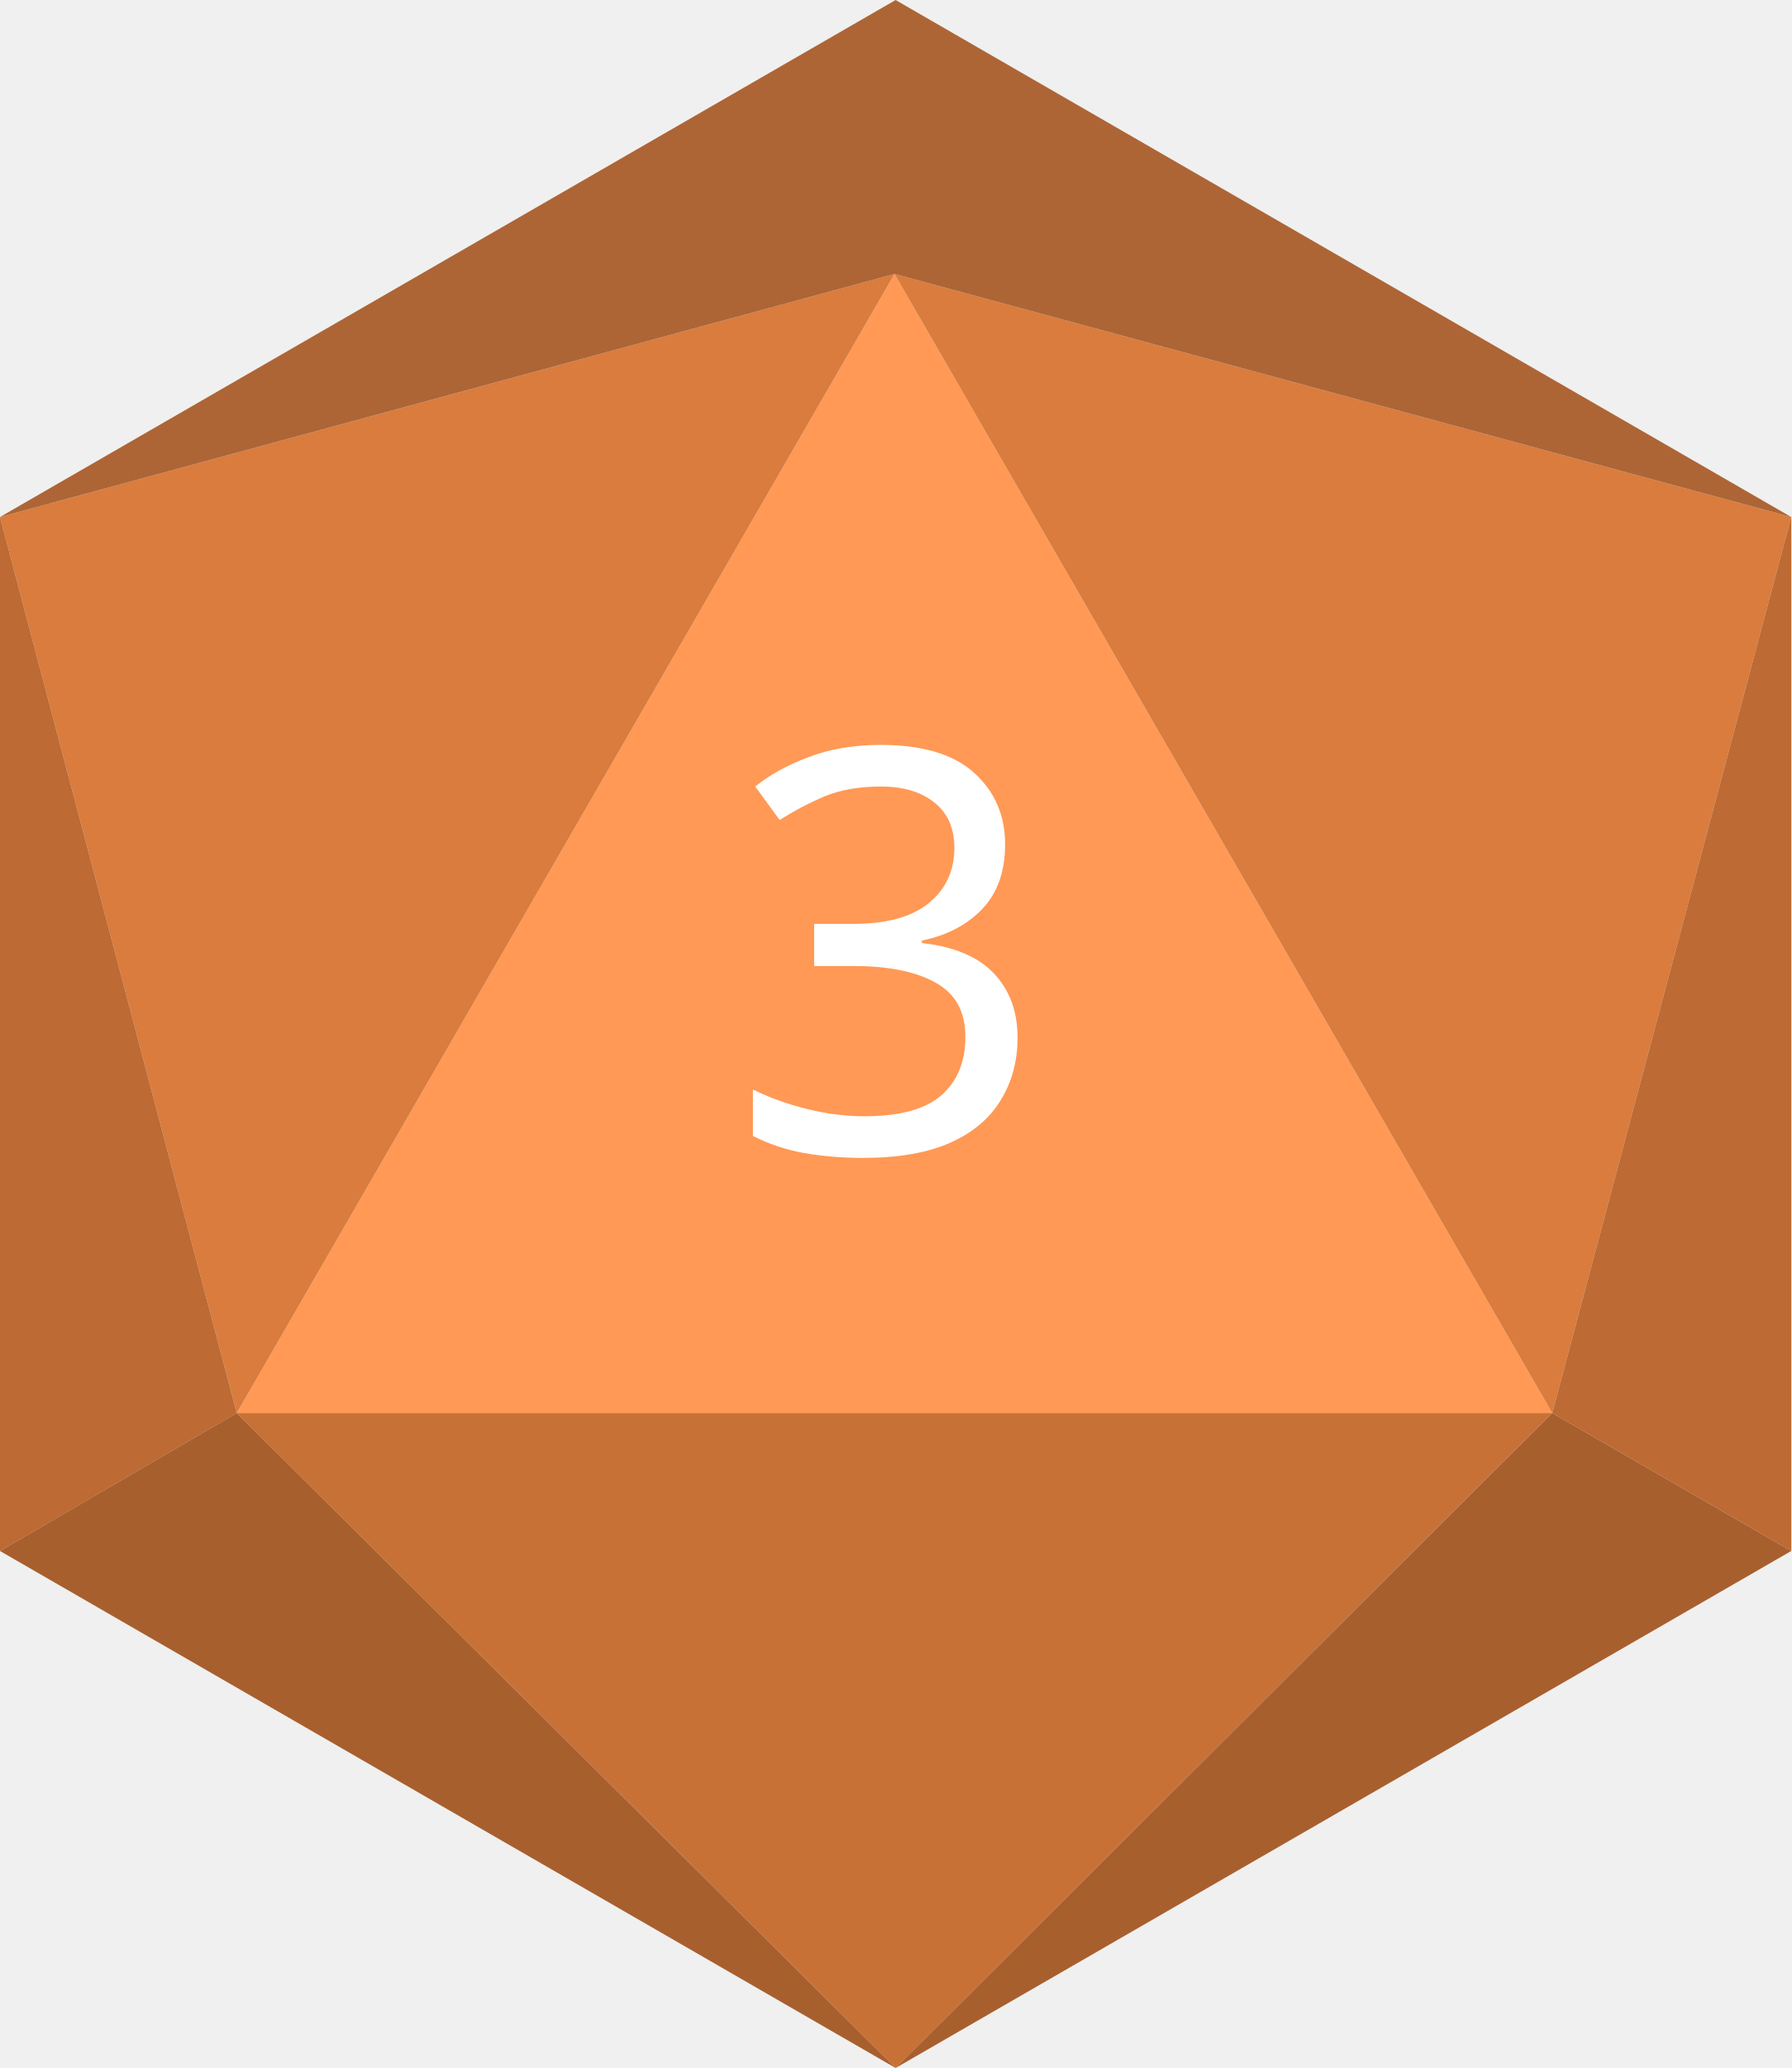
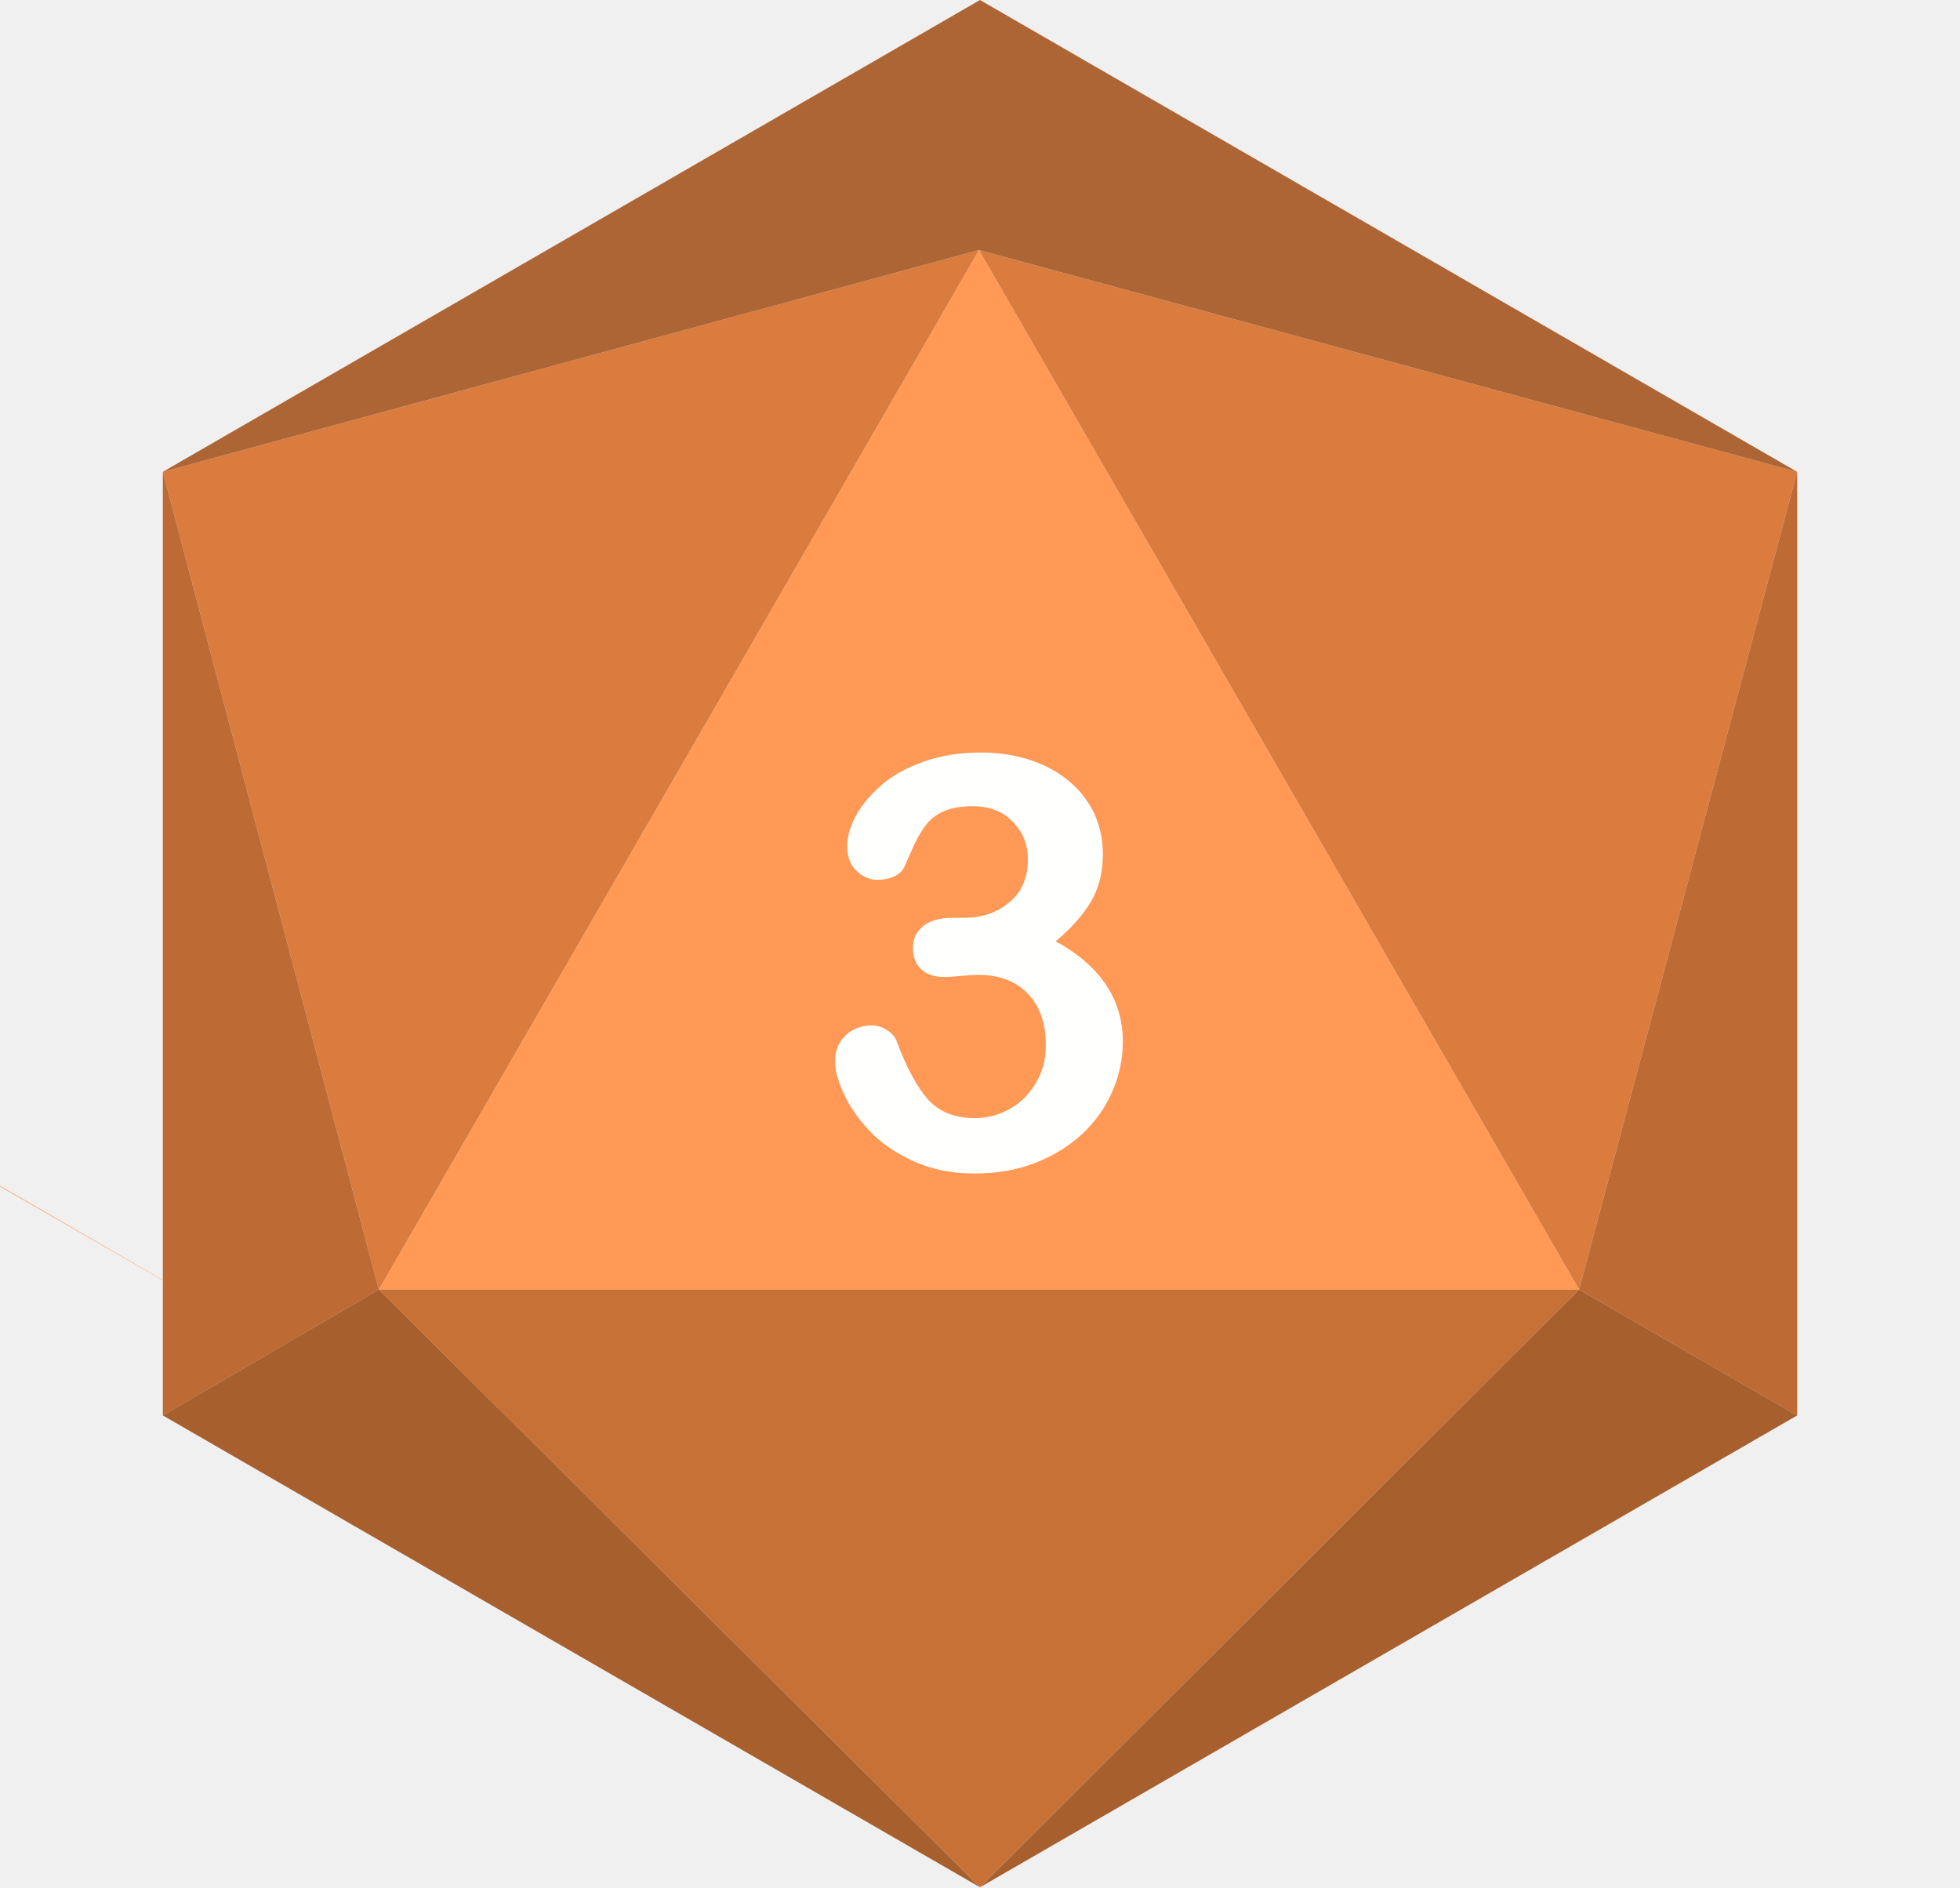
- <svg xmlns="http://www.w3.org/2000/svg" width="58.474mm" height="67.52mm" viewBox="0 0 58.474 67.52" version="1.1" id="svg8">
+ <svg xmlns="http://www.w3.org/2000/svg" width="36.351mm" height="35mm" viewBox="0 0 36.351 35" version="1.1" id="svg8">
  <defs id="defs2">
    <rect x="66.193" y="128.984" width="12.331" height="15.403" id="rect22" />
    <rect x="66.193" y="128.984" width="12.331" height="15.403" id="rect22-3" />
    <rect x="66.193" y="128.984" width="12.331" height="15.403" id="rect35" />
+     <filter style="color-interpolation-filters:sRGB" id="filter1586-6" x="-0" width="1" y="-7.1960421e-05" height="1">
+       <feGaussianBlur stdDeviation="0" id="feGaussianBlur1588-2" />
+     </filter>
+     <filter style="color-interpolation-filters:sRGB" id="filter1586-8" x="-0" width="1" y="-7.1960421e-05" height="1">
+       <feGaussianBlur stdDeviation="0" id="feGaussianBlur1588-28" />
+     </filter>
+     <filter style="color-interpolation-filters:sRGB" id="filter1586-7" x="-0" width="1" y="-7.1960421e-05" height="1">
+       <feGaussianBlur stdDeviation="0" id="feGaussianBlur1588-24" />
+     </filter>
+     <filter style="color-interpolation-filters:sRGB" id="filter1586-2" x="-0" width="1" y="-7.1960421e-05" height="1">
+       <feGaussianBlur stdDeviation="0" id="feGaussianBlur1588-1" />
+     </filter>
+     <filter style="color-interpolation-filters:sRGB" id="filter1586-2-8" x="-0" width="1" y="-7.1960421e-05" height="1">
+       <feGaussianBlur stdDeviation="0" id="feGaussianBlur1588-1-3" />
+     </filter>
+     <filter style="color-interpolation-filters:sRGB" id="filter1586-2-8-7" x="-0" width="1" y="-7.1960421e-05" height="1">
+       <feGaussianBlur stdDeviation="0" id="feGaussianBlur1588-1-3-0" />
+     </filter>
+     <filter style="color-interpolation-filters:sRGB" id="filter1586-2-8-7-3" x="-0" width="1" y="-7.1960421e-05" height="1">
+       <feGaussianBlur stdDeviation="0" id="feGaussianBlur1588-1-3-0-3" />
+     </filter>
+     <filter style="color-interpolation-filters:sRGB" id="filter1586-2-8-7-37" x="-0" width="1" y="-7.1960421e-05" height="1">
+       <feGaussianBlur stdDeviation="0" id="feGaussianBlur1588-1-3-0-9" />
+     </filter>
+     <filter style="color-interpolation-filters:sRGB" id="filter1586-2-8-7-0" x="-0" width="1" y="-7.1960421e-05" height="1">
+       <feGaussianBlur stdDeviation="0" id="feGaussianBlur1588-1-3-0-4" />
+     </filter>
+     <filter style="color-interpolation-filters:sRGB" id="filter1586-2-8-7-05" x="-0" width="1" y="-7.1960421e-05" height="1">
+       <feGaussianBlur stdDeviation="0" id="feGaussianBlur1588-1-3-0-2" />
+     </filter>
+     <filter style="color-interpolation-filters:sRGB" id="filter1586-2-8-7-5" x="-0" width="1" y="-7.1960421e-05" height="1">
+       <feGaussianBlur stdDeviation="0" id="feGaussianBlur1588-1-3-0-7" />
+     </filter>
+     <filter style="color-interpolation-filters:sRGB" id="filter1586-8-1" x="-0" width="1" y="-7.1960421e-05" height="1">
+       <feGaussianBlur stdDeviation="0" id="feGaussianBlur1588-28-9" />
+     </filter>
+     <filter style="color-interpolation-filters:sRGB" id="filter1586-2-8-7-5-7" x="-0" width="1" y="-7.1960421e-05" height="1">
+       <feGaussianBlur stdDeviation="0" id="feGaussianBlur1588-1-3-0-7-2" />
+     </filter>
+     <filter style="color-interpolation-filters:sRGB" id="filter1586-7-3" x="-0" width="1" y="-7.1960421e-05" height="1">
+       <feGaussianBlur stdDeviation="0" id="feGaussianBlur1588-24-1" />
+     </filter>
+     <filter style="color-interpolation-filters:sRGB" id="filter1586-8-3" x="-0" width="1" y="-7.1960421e-05" height="1">
+       <feGaussianBlur stdDeviation="0" id="feGaussianBlur1588-28-6" />
+     </filter>
+     <filter style="color-interpolation-filters:sRGB" id="filter1586-8-8" x="-0" width="1" y="-7.1960421e-05" height="1">
+       <feGaussianBlur stdDeviation="0" id="feGaussianBlur1588-28-5" />
+     </filter>
+     <filter style="color-interpolation-filters:sRGB" id="filter1586-8-7" x="-0" width="1" y="-7.1960421e-05" height="1">
+       <feGaussianBlur stdDeviation="0" id="feGaussianBlur1588-28-63" />
+     </filter>
+     <filter style="color-interpolation-filters:sRGB" id="filter1586-8-3-4" x="-0" width="1" y="-7.1960421e-05" height="1">
+       <feGaussianBlur stdDeviation="0" id="feGaussianBlur1588-28-6-8" />
+     </filter>
+     <filter style="color-interpolation-filters:sRGB" id="filter1586-8-8-1" x="-0" width="1" y="-7.1960421e-05" height="1">
+       <feGaussianBlur stdDeviation="0" id="feGaussianBlur1588-28-5-4" />
+     </filter>
  </defs>
-   <g id="layer1" transform="translate(-42.0514,-105.0695)">
-     <g id="g1801">
-       <path style="fill:#ff9955;fill-opacity:1;stroke:none;stroke-width:0.01;stroke-miterlimit:4;stroke-dasharray:none" id="path1681" d="m 71.252,-114.015 -21.472,-37.19 42.944,0 z" transform="scale(1,-1)" />
+   <g id="layer1" transform="translate(-52.65844,-113.6885)">
+     <g id="g4597" transform="translate(-77.32809,-48.13279)">
+       <path style="fill:#ff9955;fill-rule:evenodd;stroke-width:0.22" id="path16" d="m 87.298,146.188 -34.639,-0.003 17.322,-29.997 z" />
+       <path style="mix-blend-mode:normal;fill:#d97c3e;fill-opacity:1;stroke:none;stroke-width:0.22px;stroke-linecap:butt;stroke-linejoin:miter;stroke-opacity:1" d="m 69.981,116.188 17.317,30 1.712,-5.022 -19.029,-24.978" id="path961" />
+     </g>
+     <g aria-label="1" id="text64-7" style="font-size:17.639px;line-height:1.25;font-family:'Arial Rounded MT Bold';-inkscape-font-specification:'Arial Rounded MT Bold, Normal';font-variant-numeric:proportional-nums;text-align:center;text-anchor:middle;opacity:0.994;fill:#ffffff;fill-rule:nonzero;stroke-width:0.265;filter:url(#filter1586-8)" transform="matrix(0.6050805,0,0,0.6050805,-55.86073,51.69944)">
+       <path d="m 109.178,135.112 v -7.838 c -1.458,1.12 -1.71,1.289 -2.215,1.289 -0.241,0 -0.456,-0.095 -0.646,-0.284 -0.184,-0.195 -0.276,-0.419 -0.276,-0.672 0,-0.293 0.092,-0.508 0.276,-0.646 0.184,-0.138 0.529,-0.275 0.973,-0.534 0.313,-0.183 0.493,-0.307 0.908,-0.667 0.418,-0.363 0.814,-0.743 1.135,-1.19 0.322,-0.448 0.531,-0.723 0.629,-0.827 0.098,-0.103 0.281,-0.155 0.551,-0.155 0.304,0 0.548,0.118 0.732,0.353 0.184,0.235 0.276,0.56 0.276,0.973 v 9.862 c 0,1.154 -0.393,1.731 -1.18,1.731 -0.35,0 -0.632,-0.118 -0.844,-0.353 -0.212,-0.235 -0.319,-0.583 -0.319,-1.042 z" style="font-style:normal;font-variant:normal;font-weight:normal;font-stretch:normal;font-size:17.639px;font-family:'Arial Rounded MT Bold';-inkscape-font-specification:'Arial Rounded MT Bold, ';text-align:center;text-anchor:middle;fill:#ffffff;fill-rule:nonzero;stroke-width:0.265" id="path1133" />
+     </g>
+     <g aria-label="0" id="text64-75-5-6-73" style="font-size:17.639px;line-height:1.25;font-family:'Arial Rounded MT Bold';-inkscape-font-specification:'Arial Rounded MT Bold, Normal';font-variant-numeric:proportional-nums;text-align:center;text-anchor:middle;opacity:0.994;fill:#ffffff;fill-rule:nonzero;stroke-width:0.265;filter:url(#filter1586-2-8-7-5)" transform="matrix(0.6050805,0,0,0.6050805,12.50977,56.46513)">
+       <path d="m -67.941,128.269 q 0,1.412 -0.172,2.429 -0.172,1.016 -0.637,1.843 -0.586,1.016 -1.516,1.568 -0.93,0.551 -2.067,0.551 -1.309,0 -2.351,-0.741 -1.034,-0.741 -1.559,-2.05 -0.267,-0.715 -0.396,-1.576 -0.121,-0.87 -0.121,-1.878 0,-1.301 0.138,-2.343 0.138,-1.042 0.431,-1.791 0.508,-1.24 1.473,-1.886 0.973,-0.655 2.317,-0.655 0.887,0 1.611,0.293 0.723,0.284 1.266,0.844 0.551,0.551 0.93,1.369 0.655,1.421 0.655,4.022 z m -2.36,-0.172 q 0,-1.576 -0.189,-2.575 -0.189,-1.008 -0.637,-1.516 -0.448,-0.517 -1.24,-0.517 -1.137,0 -1.585,1.145 -0.439,1.145 -0.439,3.531 0,1.619 0.189,2.653 0.189,1.034 0.637,1.568 0.448,0.525 1.214,0.525 0.792,0 1.24,-0.551 0.448,-0.551 0.629,-1.576 0.181,-1.025 0.181,-2.687 z" style="font-style:normal;font-variant:normal;font-weight:normal;font-stretch:normal;font-size:17.639px;font-family:'Arial Rounded MT Bold';-inkscape-font-specification:'Arial Rounded MT Bold, ';text-align:center;text-anchor:middle;fill:#ffffff;fill-rule:nonzero;stroke-width:0.265" id="path265" />
+     </g>
+     <g id="g114" transform="translate(-158.7371,-37.6617)">
+       <path style="color:#000000;font-style:normal;font-variant:normal;font-weight:normal;font-stretch:normal;font-size:medium;line-height:normal;font-family:sans-serif;font-variant-ligatures:normal;font-variant-position:normal;font-variant-caps:normal;font-variant-numeric:normal;font-variant-alternates:normal;font-variant-east-asian:normal;font-feature-settings:normal;font-variation-settings:normal;text-indent:0;text-align:start;text-decoration:none;text-decoration-line:none;text-decoration-style:solid;text-decoration-color:#000000;letter-spacing:normal;word-spacing:normal;text-transform:none;writing-mode:lr-tb;direction:ltr;text-orientation:mixed;dominant-baseline:auto;baseline-shift:baseline;text-anchor:start;white-space:normal;shape-padding:0;shape-margin:0;inline-size:0;clip-rule:nonzero;display:inline;overflow:visible;visibility:visible;isolation:auto;mix-blend-mode:normal;color-interpolation:sRGB;color-interpolation-filters:linearRGB;solid-color:#000000;solid-opacity:1;vector-effect:none;fill:#ff9955;fill-opacity:1;fill-rule:evenodd;stroke:none;stroke-width:0.207;stroke-linecap:butt;stroke-linejoin:miter;stroke-miterlimit:4;stroke-dasharray:none;stroke-dashoffset:0;stroke-opacity:1;color-rendering:auto;image-rendering:auto;shape-rendering:auto;text-rendering:auto;enable-background:accumulate;stop-color:#000000" d="m 82.529,146.188 -26.695,-0.025 0.025,-26.695 26.695,0.025 z" id="path16-0" />
+       <path style="fill:#d97c3e;fill-opacity:1;stroke:none;stroke-width:0.207px;stroke-linecap:butt;stroke-linejoin:miter;stroke-opacity:1" d="m 55.859,119.469 26.695,0.025 3.28,-3.28 -26.695,-0.025 z" id="path1678" />
+       <path style="fill:#bd6a34;fill-opacity:1;stroke:none;stroke-width:0.207px;stroke-linecap:butt;stroke-linejoin:miter;stroke-opacity:1" d="m 82.554,119.494 3.28,-3.28 -0.025,26.695 -3.28,3.28 z" id="path1680" />
+     </g>
+     <path style="fill:#ff9955;fill-rule:evenodd;stroke-width:0.166" d="m 44.855,131.163 -0.015,0.026 v 5.1e-4 l 12.998,7.486 z" id="path16-1" />
+     <g id="g254" transform="translate(-125.8554,-60.95505)">
+       <path style="fill:#ff9955;fill-rule:evenodd;stroke-width:0.166" d="m 70.836,116.215 -12.998,22.461 0.055,0.032 25.907,-0.039 v 5.3e-4 l -12.98,7.519 12.998,-7.487 v -0.052 z" id="path244" />
+       <path id="path16-8" style="fill:#d97c3e;fill-opacity:1;fill-rule:evenodd;stroke-width:0.166" d="m 57.838,138.675 0.015,-15 12.998,-7.487 c -13.013,22.487 0,0 -13.013,22.487 z" />
+       <path id="path16-8-7" style="fill:#d97c3e;fill-opacity:1;fill-rule:evenodd;stroke-width:0.166" d="m 83.849,138.702 -0.015,-15 -12.998,-7.487 c 13.013,22.487 0,0 13.013,22.487 z" />
+       <path id="path16-8-2" style="fill:#c87137;fill-opacity:1;fill-rule:evenodd;stroke-width:0.166" d="m 83.8,138.669 -12.979,7.519 -13.002,-7.481 c 25.981,-0.039 0,0 25.981,-0.039 z" />
+     </g>
+     <g id="g4647" transform="translate(-118.9107,-36.42902)">
+       <path id="path16-4" style="fill:#ff9955;fill-rule:evenodd;stroke-width:0.135" d="m 70.196,116.237 -10.499,18.186 10.499,6.076 10.5,-6.076 z" />
+       <path style="fill:#d97c3e;fill-opacity:1;stroke:none;stroke-width:0.135px;stroke-linecap:butt;stroke-linejoin:miter;stroke-opacity:1" d="m 70.196,116.237 -10.5,18.186 -4.992,-0.37 0.491,-5.647 z" id="path491-3" />
+       <path id="path1338" style="fill:#bd6a34;fill-opacity:1;stroke:none;stroke-width:0.135px;stroke-linecap:butt;stroke-linejoin:miter;stroke-opacity:1" d="m 54.704,134.054 15.492,12.183 15.492,-12.183 -4.992,0.369 -10.5,6.076 -10.499,-6.076 z" />
+       <path style="fill:#d97c3e;fill-opacity:1;stroke:none;stroke-width:0.135px;stroke-linecap:butt;stroke-linejoin:miter;stroke-opacity:1" d="m 70.196,116.237 10.5,18.186 4.992,-0.37 -0.491,-5.647 z" id="path491-3-8" />
+     </g>
+     <g id="g4617" transform="translate(-43.6277,-72.6783)">
+       <path style="fill:#ff9955;stroke:none;stroke-width:0.098" id="path1462" transform="scale(1,-1)" d="m 70.711,-122.66 -8.781,-6.38 3.354,-10.322 10.854,0 3.354,10.322 z" />
+       <path id="path1462-1" style="fill:#d97c3e;fill-opacity:1;stroke:none;stroke-width:0.066" d="m 70.711,116.913 -8.829,2.828 -5.418,7.523 5.466,1.776 8.781,-6.38 8.781,6.38 5.466,-1.776 -5.418,-7.523 z" />
+       <path id="path1462-1-2" style="fill:#a85f2e;fill-opacity:1;stroke:none;stroke-width:0.066" d="m 70.711,146.913 -8.805,-2.902 3.378,-4.649 h 10.854 l 3.378,4.649 z" />
+       <path id="path1462-1-0-3" style="fill:#c87137;fill-opacity:1;stroke:none;stroke-width:0.066" d="m 56.426,136.534 5.48,7.477 3.378,-4.649 -3.354,-10.322 -5.466,-1.776 z" />
+       <path id="path1462-1-0-3-3" style="fill:#c87137;fill-opacity:1;stroke:none;stroke-width:0.066" d="m 84.997,136.534 -5.48,7.477 -3.378,-4.649 3.354,-10.322 5.466,-1.776 z" />
+     </g>
+     <g aria-label="9" id="text64-75-5-6-70" style="font-size:17.639px;line-height:1.25;font-family:'Arial Rounded MT Bold';-inkscape-font-specification:'Arial Rounded MT Bold, Normal';font-variant-numeric:proportional-nums;text-align:center;text-anchor:middle;opacity:0.994;fill:#ffffff;fill-rule:nonzero;stroke-width:0.265;filter:url(#filter1586-2-8-7-05)" transform="matrix(0.6050805,0,0,0.6050805,-31.11455,72.11965)">
+       <path d="m 34.257,128.794 q -0.568,0.672 -1.275,1.016 -0.698,0.336 -1.55,0.336 -0.81,0 -1.516,-0.31 -0.698,-0.319 -1.214,-0.878 -0.508,-0.568 -0.784,-1.318 -0.276,-0.758 -0.276,-1.585 0,-0.887 0.31,-1.679 0.31,-0.801 0.887,-1.387 0.577,-0.586 1.369,-0.913 0.801,-0.327 1.766,-0.327 1.111,0 1.981,0.405 0.87,0.405 1.464,1.18 0.594,0.767 0.913,1.938 0.319,1.171 0.319,2.653 0,1.654 -0.336,2.92 -0.336,1.257 -0.982,2.119 -0.637,0.853 -1.533,1.275 -0.896,0.413 -2.033,0.413 -1.12,0 -1.946,-0.422 -0.827,-0.431 -1.257,-1.059 -0.431,-0.637 -0.431,-1.223 0,-0.362 0.267,-0.646 0.267,-0.284 0.68,-0.284 0.379,0 0.68,0.215 0.301,0.207 0.456,0.629 0.189,0.517 0.629,0.835 0.439,0.31 0.99,0.31 0.491,0 0.93,-0.25 0.439,-0.25 0.749,-0.706 0.62,-0.922 0.741,-3.256 z m -0.198,-2.635 q 0,-0.586 -0.164,-1.077 -0.155,-0.5 -0.448,-0.861 -0.284,-0.362 -0.689,-0.568 -0.396,-0.207 -0.87,-0.207 -0.818,0 -1.387,0.706 -0.568,0.698 -0.568,1.852 0,1.145 0.568,1.826 0.568,0.68 1.438,0.68 0.534,0 1.016,-0.276 0.491,-0.284 0.792,-0.818 0.31,-0.534 0.31,-1.257 z" style="font-style:normal;font-variant:normal;font-weight:normal;font-stretch:normal;font-size:17.639px;font-family:'Arial Rounded MT Bold';-inkscape-font-specification:'Arial Rounded MT Bold, ';text-align:center;text-anchor:middle;fill:#ffffff;fill-rule:nonzero;stroke-width:0.265" id="path262" />
+     </g>
+     <g aria-label="8" id="text64-75-5-6-7" style="font-size:17.639px;line-height:1.25;font-family:'Arial Rounded MT Bold';-inkscape-font-specification:'Arial Rounded MT Bold, Normal';font-variant-numeric:proportional-nums;text-align:center;text-anchor:middle;opacity:0.994;fill:#ffffff;fill-rule:nonzero;stroke-width:0.265;filter:url(#filter1586-2-8-7-0)" transform="matrix(0.6050805,0,0,0.6050805,2.231444,61.70546)">
+       <path d="m 17.641,125.039 q 0,-0.861 0.465,-1.619 0.474,-0.767 1.378,-1.223 0.913,-0.456 2.127,-0.456 1.025,0 1.8,0.267 0.775,0.267 1.292,0.741 0.517,0.465 0.767,1.059 0.25,0.586 0.25,1.249 0,0.844 -0.439,1.507 -0.431,0.663 -1.292,1.085 0.732,0.284 1.214,0.749 0.482,0.456 0.723,1.068 0.25,0.603 0.25,1.344 0,1.085 -0.525,1.972 -0.525,0.878 -1.542,1.378 -1.016,0.5 -2.394,0.5 -1.43,0 -2.446,-0.5 -1.016,-0.5 -1.533,-1.369 -0.517,-0.878 -0.517,-1.964 0,-2.317 2.188,-3.178 -1.766,-0.827 -1.766,-2.61 z m 6.175,5.702 q 0,-0.672 -0.276,-1.171 -0.276,-0.5 -0.775,-0.767 -0.5,-0.267 -1.12,-0.267 -0.878,0 -1.473,0.586 -0.594,0.586 -0.594,1.636 0,0.672 0.276,1.189 0.284,0.508 0.767,0.792 0.482,0.276 1.077,0.276 0.603,0 1.085,-0.284 0.482,-0.284 0.758,-0.801 0.276,-0.517 0.276,-1.189 z m -2.153,-7.355 q -0.81,0 -1.309,0.508 -0.491,0.5 -0.491,1.292 0,0.732 0.508,1.223 0.508,0.482 1.309,0.482 0.405,0 0.732,-0.129 0.336,-0.129 0.568,-0.353 0.241,-0.233 0.37,-0.543 0.129,-0.319 0.129,-0.698 0,-0.508 -0.233,-0.913 -0.224,-0.405 -0.637,-0.637 -0.413,-0.233 -0.947,-0.233 z" style="font-style:normal;font-variant:normal;font-weight:normal;font-stretch:normal;font-size:17.639px;font-family:'Arial Rounded MT Bold';-inkscape-font-specification:'Arial Rounded MT Bold, ';text-align:center;text-anchor:middle;fill:#ffffff;fill-rule:nonzero;stroke-width:0.265" id="path259" />
+     </g>
+     <g aria-label="7" id="text64-75-5-6-9" style="font-size:17.639px;line-height:1.25;font-family:'Arial Rounded MT Bold';-inkscape-font-specification:'Arial Rounded MT Bold, Normal';font-variant-numeric:proportional-nums;text-align:center;text-anchor:middle;opacity:0.994;fill:#ffffff;fill-rule:nonzero;stroke-width:0.265;filter:url(#filter1586-2-8-7-37)" transform="matrix(0.6050805,0,0,0.6050805,-5.16836,58.89091)">
+       <path d="m 12.151,122.188 h 5.736 q 0.827,0 1.197,0.258 0.37,0.258 0.37,0.853 0,0.362 -0.439,0.956 -0.431,0.594 -0.99,1.318 -0.551,0.715 -1.145,1.783 -0.586,1.068 -1.077,2.61 -0.207,0.68 -0.293,1.128 -0.086,0.448 -0.189,1.163 -0.103,0.715 -0.181,1.094 -0.181,0.878 -0.517,1.223 -0.327,0.336 -0.878,0.336 -0.525,0 -0.844,-0.362 -0.319,-0.37 -0.319,-1.085 0,-0.551 0.233,-1.499 0.233,-0.947 0.758,-2.265 0.525,-1.326 1.309,-2.713 0.792,-1.395 1.878,-2.773 h -4.608 q -0.723,0 -1.085,-0.258 -0.353,-0.267 -0.353,-0.827 0,-0.594 0.379,-0.767 0.379,-0.172 1.059,-0.172 z" style="font-style:normal;font-variant:normal;font-weight:normal;font-stretch:normal;font-size:17.639px;font-family:'Arial Rounded MT Bold';-inkscape-font-specification:'Arial Rounded MT Bold, ';text-align:center;text-anchor:middle;fill:#ffffff;fill-rule:nonzero;stroke-width:0.265" id="path256" />
+     </g>
+     <g aria-label="6" id="text64-75-5-6-5" style="font-size:17.639px;line-height:1.25;font-family:'Arial Rounded MT Bold';-inkscape-font-specification:'Arial Rounded MT Bold, Normal';font-variant-numeric:proportional-nums;text-align:center;text-anchor:middle;opacity:0.994;fill:#ffffff;fill-rule:nonzero;stroke-width:0.265;filter:url(#filter1586-2-8-7-3)" transform="matrix(0.6050805,0,0,0.6050805,-3.902956,64.56735)">
+       <path d="m -2.781,127.336 q 0.586,-0.698 1.275,-1.034 0.689,-0.336 1.542,-0.336 0.818,0 1.507,0.31 0.698,0.301 1.214,0.87 0.525,0.56 0.81,1.326 0.284,0.767 0.284,1.602 0,1.214 -0.56,2.205 -0.551,0.99 -1.55,1.55 -0.99,0.551 -2.248,0.551 -1.447,0 -2.498,-0.706 -1.051,-0.706 -1.611,-2.084 -0.551,-1.387 -0.551,-3.385 0,-1.628 0.336,-2.911 0.336,-1.283 0.965,-2.127 0.629,-0.844 1.524,-1.275 0.896,-0.431 2.041,-0.431 1.102,0 1.938,0.431 0.844,0.431 1.266,1.068 0.431,0.637 0.431,1.223 0,0.353 -0.267,0.646 -0.267,0.284 -0.68,0.284 -0.362,0 -0.672,-0.224 -0.31,-0.233 -0.456,-0.637 -0.198,-0.517 -0.629,-0.827 -0.431,-0.319 -0.999,-0.319 -0.456,0 -0.913,0.267 -0.448,0.258 -0.758,0.706 -0.629,0.913 -0.741,3.256 z m 2.325,5.349 q 0.87,0 1.438,-0.706 0.568,-0.715 0.568,-1.869 0,-0.784 -0.267,-1.344 -0.267,-0.568 -0.732,-0.861 -0.465,-0.301 -1.025,-0.301 -0.534,0 -1.025,0.284 -0.482,0.284 -0.784,0.827 -0.293,0.534 -0.293,1.257 0,1.163 0.603,1.938 0.603,0.775 1.516,0.775 z" style="font-style:normal;font-variant:normal;font-weight:normal;font-stretch:normal;font-size:17.639px;font-family:'Arial Rounded MT Bold';-inkscape-font-specification:'Arial Rounded MT Bold, ';text-align:center;text-anchor:middle;fill:#ffffff;fill-rule:nonzero;stroke-width:0.265" id="path268" />
+     </g>
+     <g aria-label="5" id="text64-75-5-6" style="font-size:17.639px;line-height:1.25;font-family:'Arial Rounded MT Bold';-inkscape-font-specification:'Arial Rounded MT Bold, Normal';font-variant-numeric:proportional-nums;text-align:center;text-anchor:middle;opacity:0.994;fill:#ffffff;fill-rule:nonzero;stroke-width:0.265;filter:url(#filter1586-2-8-7)" transform="matrix(0.6050805,0,0,0.6050805,-5.322646,60.05636)">
+       <path d="m -10.804,123.613 h -4.091 l -0.491,2.791 q 1.223,-0.655 2.257,-0.655 0.827,0 1.542,0.31 0.723,0.31 1.266,0.861 0.543,0.543 0.853,1.292 0.31,0.749 0.31,1.611 0,1.249 -0.56,2.274 -0.56,1.025 -1.619,1.628 -1.051,0.603 -2.429,0.603 -1.542,0 -2.506,-0.568 -0.956,-0.568 -1.361,-1.301 -0.396,-0.741 -0.396,-1.292 0,-0.336 0.276,-0.637 0.284,-0.301 0.706,-0.301 0.723,0 1.077,0.835 0.345,0.767 0.93,1.197 0.586,0.422 1.309,0.422 0.663,0 1.163,-0.345 0.5,-0.345 0.767,-0.947 0.276,-0.603 0.276,-1.369 0,-0.827 -0.293,-1.412 -0.293,-0.586 -0.784,-0.87 -0.491,-0.293 -1.094,-0.293 -0.741,0 -1.059,0.181 -0.319,0.181 -0.922,0.637 -0.594,0.448 -0.982,0.448 -0.422,0 -0.749,-0.301 -0.327,-0.31 -0.327,-0.698 0,-0.043 0.095,-0.586 l 0.723,-4.125 q 0.121,-0.741 0.448,-1.077 0.327,-0.336 1.068,-0.336 h 4.548 q 1.344,0 1.344,1.025 0,0.448 -0.327,0.723 -0.327,0.276 -0.965,0.276 z" style="font-style:normal;font-variant:normal;font-weight:normal;font-stretch:normal;font-size:17.639px;font-family:'Arial Rounded MT Bold';-inkscape-font-specification:'Arial Rounded MT Bold, ';text-align:center;text-anchor:middle;fill:#ffffff;fill-rule:nonzero;stroke-width:0.265" id="path271" />
+     </g>
+     <g aria-label="4" id="text64-75-5" style="font-size:17.639px;line-height:1.25;font-family:'Arial Rounded MT Bold';-inkscape-font-specification:'Arial Rounded MT Bold, Normal';font-variant-numeric:proportional-nums;text-align:center;text-anchor:middle;opacity:0.994;fill:#ffffff;fill-rule:nonzero;stroke-width:0.265;filter:url(#filter1586-2-8)" transform="matrix(0.6050805,0,0,0.6050805,1.280115,63.35189)">
+       <path d="m -38.061,131.711 v -1.602 h -4.324 q -0.818,0 -1.232,-0.37 -0.405,-0.37 -0.405,-1.008 0,-0.164 0.06,-0.327 0.06,-0.172 0.181,-0.353 0.121,-0.189 0.25,-0.362 0.129,-0.172 0.319,-0.422 l 4.565,-6.106 q 0.448,-0.603 0.732,-0.87 0.293,-0.276 0.698,-0.276 1.309,0 1.309,1.499 v 6.666 h 0.37 q 0.663,0 1.059,0.181 0.405,0.181 0.405,0.792 0,0.5 -0.327,0.732 -0.327,0.224 -0.982,0.224 h -0.525 v 1.602 q 0,0.663 -0.293,0.99 -0.293,0.319 -0.784,0.319 -0.482,0 -0.784,-0.327 -0.293,-0.336 -0.293,-0.982 z m -3.703,-3.531 h 3.703 v -5.004 z" style="font-style:normal;font-variant:normal;font-weight:normal;font-stretch:normal;font-size:17.639px;font-family:'Arial Rounded MT Bold';-inkscape-font-specification:'Arial Rounded MT Bold, ';text-align:center;text-anchor:middle;fill:#ffffff;fill-rule:nonzero;stroke-width:0.265" id="path274" />
+     </g>
+     <g id="g1801" transform="matrix(0.5183619,0,0,0.5183619,33.88075,59.22446)">
+       <path style="fill:#ff9955;fill-opacity:1;stroke:none;stroke-width:0.01;stroke-miterlimit:4;stroke-dasharray:none" id="path1681" transform="scale(1,-1)" d="m 71.252,-114.015 -21.472,-37.19 42.944,0 z" />
      <path id="path1681-7" style="fill:#c87137;fill-opacity:1;stroke:none;stroke-width:0.008;stroke-miterlimit:4;stroke-dasharray:none" d="M 71.289,172.59 49.78,151.205 h 42.944 z" />
      <path id="path1681-7-8" style="fill:#d97c3e;fill-opacity:1;stroke:none;stroke-width:0.008;stroke-miterlimit:4;stroke-dasharray:none" d="m 42.051,121.95 29.201,-7.935 -21.472,37.19 z" />
      <path id="path1681-7-8-3" style="fill:#d97c3e;fill-opacity:1;stroke:none;stroke-width:0.008;stroke-miterlimit:4;stroke-dasharray:none" d="m 100.526,121.95 -29.274,-7.935 21.472,37.19 z" />
      <path style="fill:#bd6a34;fill-opacity:1;stroke:none;stroke-width:0.265px;stroke-linecap:butt;stroke-linejoin:miter;stroke-opacity:1" d="m 42.051,121.95 7.729,29.256 -7.729,4.504 -3e-6,-33.76" id="path1780" />
      <path style="fill:#bd6a34;fill-opacity:1;stroke:none;stroke-width:0.265px;stroke-linecap:butt;stroke-linejoin:miter;stroke-opacity:1" d="m 92.724,151.205 7.802,4.504 V 121.95 Z" id="path1782" />
      <path style="fill:#a85f2e;fill-opacity:1;stroke:none;stroke-width:0.265px;stroke-linecap:butt;stroke-linejoin:miter;stroke-opacity:1" d="m 49.78,151.205 -7.729,4.504 29.237,16.88 z" id="path1784" />
      <path style="fill:#a85f2e;fill-opacity:1;stroke:none;stroke-width:0.265px;stroke-linecap:butt;stroke-linejoin:miter;stroke-opacity:1" d="m 92.724,151.205 -21.435,21.384 29.237,-16.88 z" id="path1786" />
      <path style="fill:#ad6536;fill-opacity:1;stroke:none;stroke-width:0.265px;stroke-linecap:butt;stroke-linejoin:miter;stroke-opacity:1" d="m 71.252,114.015 -29.201,7.935 29.237,-16.88 29.237,16.88 z" id="path1790" />
    </g>
-     <text xml:space="preserve" style="font-size:18.371px;line-height:1.25;font-family:'Arial Rounded MT Bold';-inkscape-font-specification:'Arial Rounded MT Bold, Normal';font-variant-numeric:proportional-nums;fill:#ffffff;stroke-width:0.265" x="65.799" y="142.687" id="text1669">
-       <tspan x="65.799" y="142.687" style="fill:#ffffff;stroke-width:0.265" id="tspan1671">3</tspan>
-     </text>
+     <g aria-label="3" id="text64-75" style="font-size:17.639px;line-height:1.25;font-family:'Arial Rounded MT Bold';-inkscape-font-specification:'Arial Rounded MT Bold, Normal';font-variant-numeric:proportional-nums;text-align:center;text-anchor:middle;opacity:0.994;fill:#ffffff;fill-rule:nonzero;stroke-width:0.265;filter:url(#filter1586-2)" transform="matrix(0.6050805,0,0,0.6050805,87.29568,54.48664)">
+       <path d="m -27.677,125.97 q 0.792,0 1.361,-0.465 0.577,-0.465 0.577,-1.335 0,-0.663 -0.456,-1.137 -0.456,-0.482 -1.232,-0.482 -0.525,0 -0.87,0.146 -0.336,0.146 -0.534,0.388 -0.198,0.241 -0.379,0.62 -0.172,0.379 -0.319,0.715 -0.086,0.181 -0.31,0.284 -0.224,0.103 -0.517,0.103 -0.345,0 -0.637,-0.276 -0.284,-0.284 -0.284,-0.749 0,-0.448 0.267,-0.939 0.276,-0.5 0.792,-0.947 0.525,-0.448 1.301,-0.715 0.775,-0.276 1.731,-0.276 0.835,0 1.524,0.233 0.689,0.224 1.197,0.655 0.508,0.431 0.767,0.999 0.258,0.568 0.258,1.223 0,0.861 -0.379,1.481 -0.37,0.612 -1.068,1.197 0.672,0.362 1.128,0.827 0.465,0.465 0.698,1.034 0.233,0.56 0.233,1.214 0,0.784 -0.319,1.516 -0.31,0.732 -0.922,1.309 -0.612,0.568 -1.456,0.896 -0.835,0.319 -1.852,0.319 -1.034,0 -1.852,-0.37 -0.818,-0.37 -1.352,-0.922 -0.525,-0.56 -0.801,-1.154 -0.267,-0.594 -0.267,-0.982 0,-0.5 0.319,-0.801 0.327,-0.31 0.81,-0.31 0.241,0 0.465,0.146 0.224,0.138 0.293,0.336 0.448,1.197 0.956,1.783 0.517,0.577 1.447,0.577 0.534,0 1.025,-0.258 0.5,-0.267 0.818,-0.784 0.327,-0.517 0.327,-1.197 0,-1.008 -0.551,-1.576 -0.551,-0.577 -1.533,-0.577 -0.172,0 -0.534,0.035 -0.362,0.034 -0.465,0.034 -0.474,0 -0.732,-0.233 -0.258,-0.241 -0.258,-0.663 0,-0.413 0.31,-0.663 0.31,-0.258 0.922,-0.258 z" style="font-style:normal;font-variant:normal;font-weight:normal;font-stretch:normal;font-size:17.639px;font-family:'Arial Rounded MT Bold';-inkscape-font-specification:'Arial Rounded MT Bold, ';text-align:center;text-anchor:middle;fill:#ffffff;fill-rule:nonzero;stroke-width:0.265" id="path277" />
+     </g>
+     <g aria-label="2" id="text64-2" style="font-size:17.639px;line-height:1.25;font-family:'Arial Rounded MT Bold';-inkscape-font-specification:'Arial Rounded MT Bold, Normal';font-variant-numeric:proportional-nums;text-align:center;text-anchor:middle;opacity:0.994;fill:#ffffff;fill-rule:nonzero;stroke-width:0.265;filter:url(#filter1586-7)" transform="matrix(0.6050805,0,0,0.6050805,111.5653,61.58761)">
+       <path d="m -181.042,157.507 h 4.496 q 0.672,0 1.025,0.276 0.353,0.276 0.353,0.749 0,0.422 -0.284,0.715 -0.276,0.293 -0.844,0.293 h -6.339 q -0.646,0 -1.008,-0.353 -0.362,-0.362 -0.362,-0.844 0,-0.31 0.233,-0.818 0.233,-0.517 0.508,-0.81 1.145,-1.189 2.067,-2.033 0.922,-0.853 1.318,-1.12 0.706,-0.5 1.171,-0.999 0.474,-0.508 0.715,-1.034 0.25,-0.534 0.25,-1.042 0,-0.551 -0.267,-0.982 -0.258,-0.439 -0.715,-0.68 -0.448,-0.241 -0.982,-0.241 -1.128,0 -1.774,0.99 -0.086,0.129 -0.293,0.706 -0.198,0.577 -0.456,0.887 -0.25,0.31 -0.741,0.31 -0.431,0 -0.715,-0.284 -0.284,-0.284 -0.284,-0.775 0,-0.594 0.267,-1.24 0.267,-0.646 0.792,-1.171 0.534,-0.525 1.344,-0.844 0.818,-0.327 1.912,-0.327 1.318,0 2.248,0.413 0.603,0.276 1.059,0.758 0.456,0.482 0.706,1.12 0.258,0.629 0.258,1.309 0,1.068 -0.534,1.946 -0.525,0.87 -1.077,1.369 -0.551,0.491 -1.852,1.55 -1.292,1.059 -1.774,1.645 -0.207,0.233 -0.422,0.56 z" style="font-style:normal;font-variant:normal;font-weight:normal;font-stretch:normal;font-size:17.639px;font-family:'Arial Rounded MT Bold';-inkscape-font-specification:'Arial Rounded MT Bold, ';text-align:center;text-anchor:middle;fill:#ffffff;fill-rule:nonzero;stroke-width:0.265" id="path280" />
+     </g>
+     <path id="path1027-2" style="font-style:normal;font-variant:normal;font-weight:normal;font-stretch:normal;font-size:17.639px;line-height:1.25;font-family:'Arial Rounded MT Bold';-inkscape-font-specification:'Arial Rounded MT Bold, ';font-variant-numeric:proportional-nums;text-align:center;text-anchor:middle;opacity:0.994;fill:#ffffff;fill-rule:nonzero;stroke-width:1;filter:url(#filter1586-6)" d="m 225.479,78.289 c -1.324,0 -2.386,0.444 -3.189,1.334 -0.803,0.89 -1.205,2.203 -1.205,3.939 v 8.512 21.109 8.512 c 0,1.736 0.402,3.05 1.205,3.939 0.803,0.89 1.866,1.334 3.189,1.334 2.583,0 4.042,-1.65 4.381,-4.943 l 0.078,0.078 v -1.678 -35.594 -1.678 l -0.078,0.08 c -0.339,-3.294 -1.797,-4.945 -4.381,-4.945 z" transform="matrix(-0.1600942,0,0,0.1600942,51.07157,132.9845)" />
+     <g aria-label="1" id="text64-7-2" style="font-size:17.639px;line-height:1.25;font-family:'Arial Rounded MT Bold';-inkscape-font-specification:'Arial Rounded MT Bold, Normal';font-variant-numeric:proportional-nums;text-align:center;text-anchor:middle;opacity:0.994;fill:#ffffff;fill-rule:nonzero;stroke-width:0.265;filter:url(#filter1586-8-1)" transform="matrix(0.7935463,0,0,0.7935463,-64.93215,12.9554)" />
+     <g aria-label="0" id="text64-75-5-6-73-2" style="font-size:17.639px;line-height:1.25;font-family:'Arial Rounded MT Bold';-inkscape-font-specification:'Arial Rounded MT Bold, Normal';font-variant-numeric:proportional-nums;text-align:center;text-anchor:middle;opacity:0.994;fill:#ffffff;fill-rule:nonzero;stroke-width:0.265;filter:url(#filter1586-2-8-7-5-7)" transform="matrix(0.6050805,0,0,0.6050805,24.68542,32.64002)">
+       <path id="path265-6" style="font-style:normal;font-variant:normal;font-weight:normal;font-stretch:normal;font-size:17.639px;font-family:'Arial Rounded MT Bold';-inkscape-font-specification:'Arial Rounded MT Bold, ';text-align:center;text-anchor:middle;fill:#ffffff;fill-rule:nonzero;stroke-width:0.265" d="m -10.979,146.291 q 0,1.412 -0.172,2.429 -0.172,1.016 -0.637,1.843 -0.586,1.016 -1.516,1.568 -0.93,0.551 -2.067,0.551 -1.309,0 -2.351,-0.741 -1.034,-0.741 -1.559,-2.05 -0.267,-0.715 -0.396,-1.576 -0.121,-0.87 -0.121,-1.878 0,-1.301 0.138,-2.343 0.138,-1.042 0.431,-1.791 0.508,-1.24 1.473,-1.886 0.973,-0.655 2.317,-0.655 0.887,0 1.611,0.293 0.723,0.284 1.266,0.844 0.551,0.551 0.93,1.369 0.655,1.421 0.655,4.022 z m -2.36,-0.172 q 0,-1.576 -0.189,-2.575 -0.189,-1.008 -0.637,-1.516 -0.448,-0.517 -1.24,-0.517 -1.137,0 -1.585,1.145 -0.439,1.145 -0.439,3.531 0,1.619 0.189,2.653 0.189,1.034 0.637,1.568 0.448,0.525 1.214,0.525 0.792,0 1.24,-0.551 0.448,-0.551 0.629,-1.576 0.181,-1.025 0.181,-2.687 z m -10.604,5.168 v -7.838 c -1.458,1.12 -1.71,1.289 -2.215,1.289 -0.241,0 -0.456,-0.095 -0.646,-0.284 -0.184,-0.195 -0.276,-0.419 -0.276,-0.672 0,-0.293 0.092,-0.508 0.276,-0.646 0.184,-0.138 0.529,-0.275 0.973,-0.534 0.313,-0.183 0.493,-0.307 0.908,-0.667 0.418,-0.363 0.814,-0.743 1.135,-1.19 0.322,-0.448 0.531,-0.723 0.629,-0.827 0.098,-0.103 0.281,-0.155 0.551,-0.155 0.304,0 0.548,0.118 0.732,0.353 0.184,0.235 0.276,0.56 0.276,0.973 v 9.862 c 0,1.154 -0.393,1.731 -1.18,1.731 -0.35,0 -0.632,-0.118 -0.844,-0.353 -0.212,-0.235 -0.319,-0.583 -0.319,-1.042 z" />
+     </g>
+     <g aria-label="1" id="text64-7-1" style="font-size:17.639px;line-height:1.25;font-family:'Arial Rounded MT Bold';-inkscape-font-specification:'Arial Rounded MT Bold, Normal';font-variant-numeric:proportional-nums;text-align:center;text-anchor:middle;opacity:0.994;fill:#ffffff;fill-rule:nonzero;stroke-width:0.265;filter:url(#filter1586-8-3)" transform="matrix(0.6050805,0,0,0.6050805,-54.36827,52.01366)" />
+     <g aria-label="2" id="text64-2-0" style="font-size:17.639px;line-height:1.25;font-family:'Arial Rounded MT Bold';-inkscape-font-specification:'Arial Rounded MT Bold, Normal';font-variant-numeric:proportional-nums;text-align:center;text-anchor:middle;opacity:0.994;fill:#ffffff;fill-rule:nonzero;stroke-width:0.265;filter:url(#filter1586-7-3)" transform="matrix(0.6050805,0,0,0.6050805,122.1717,43.10764)">
+       <path id="path280-4" style="font-style:normal;font-variant:normal;font-weight:normal;font-stretch:normal;font-size:17.639px;font-family:'Arial Rounded MT Bold';-inkscape-font-specification:'Arial Rounded MT Bold, ';text-align:center;text-anchor:middle;fill:#ffffff;fill-rule:nonzero;stroke-width:0.265" d="m -220.954,137.032 h 4.496 q 0.672,0 1.025,0.276 0.353,0.276 0.353,0.749 0,0.422 -0.284,0.715 -0.276,0.293 -0.844,0.293 h -6.339 q -0.646,0 -1.008,-0.353 -0.362,-0.362 -0.362,-0.844 0,-0.31 0.233,-0.818 0.233,-0.517 0.508,-0.81 1.145,-1.189 2.067,-2.033 0.922,-0.853 1.318,-1.12 0.706,-0.5 1.171,-0.999 0.474,-0.508 0.715,-1.034 0.25,-0.534 0.25,-1.042 0,-0.551 -0.267,-0.982 -0.258,-0.439 -0.715,-0.68 -0.448,-0.241 -0.982,-0.241 -1.128,0 -1.774,0.99 -0.086,0.129 -0.293,0.706 -0.198,0.577 -0.456,0.887 -0.25,0.31 -0.741,0.31 -0.431,0 -0.715,-0.284 -0.284,-0.284 -0.284,-0.775 0,-0.594 0.267,-1.24 0.267,-0.646 0.792,-1.171 0.534,-0.525 1.344,-0.844 0.818,-0.327 1.912,-0.327 1.318,0 2.248,0.413 0.603,0.276 1.059,0.758 0.456,0.482 0.706,1.12 0.258,0.629 0.258,1.309 0,1.068 -0.534,1.946 -0.525,0.87 -1.077,1.369 -0.551,0.491 -1.852,1.55 -1.292,1.059 -1.774,1.645 -0.207,0.233 -0.422,0.56 z m -7.516,0.745 v -7.838 c -1.458,1.12 -1.71,1.289 -2.215,1.289 -0.241,0 -0.456,-0.095 -0.646,-0.284 -0.184,-0.195 -0.276,-0.419 -0.276,-0.672 0,-0.293 0.092,-0.508 0.276,-0.646 0.184,-0.138 0.529,-0.275 0.973,-0.534 0.313,-0.183 0.493,-0.307 0.908,-0.667 0.418,-0.363 0.814,-0.743 1.135,-1.19 0.322,-0.448 0.531,-0.723 0.629,-0.827 0.098,-0.103 0.281,-0.155 0.551,-0.155 0.304,0 0.548,0.118 0.732,0.353 0.184,0.235 0.276,0.56 0.276,0.973 v 9.862 c 0,1.154 -0.393,1.731 -1.18,1.731 -0.35,0 -0.632,-0.118 -0.844,-0.353 -0.212,-0.235 -0.319,-0.583 -0.319,-1.042 z" />
+     </g>
+     <g aria-label="1" id="text64-7-4" style="font-size:17.639px;line-height:1.25;font-family:'Arial Rounded MT Bold';-inkscape-font-specification:'Arial Rounded MT Bold, Normal';font-variant-numeric:proportional-nums;text-align:center;text-anchor:middle;opacity:0.994;fill:#ffffff;fill-rule:nonzero;stroke-width:0.265;filter:url(#filter1586-8-8)" transform="matrix(0.6050805,0,0,0.6050805,-51.65431,51.69944)">
+       <path d="m 109.178,135.112 v -7.838 c -1.458,1.12 -1.71,1.289 -2.215,1.289 -0.241,0 -0.456,-0.095 -0.646,-0.284 -0.184,-0.195 -0.276,-0.419 -0.276,-0.672 0,-0.293 0.092,-0.508 0.276,-0.646 0.184,-0.138 0.529,-0.275 0.973,-0.534 0.313,-0.183 0.493,-0.307 0.908,-0.667 0.418,-0.363 0.814,-0.743 1.135,-1.19 0.322,-0.448 0.531,-0.723 0.629,-0.827 0.098,-0.103 0.281,-0.155 0.551,-0.155 0.304,0 0.548,0.118 0.732,0.353 0.184,0.235 0.276,0.56 0.276,0.973 v 9.862 c 0,1.154 -0.393,1.731 -1.18,1.731 -0.35,0 -0.632,-0.118 -0.844,-0.353 -0.212,-0.235 -0.319,-0.583 -0.319,-1.042 z" style="font-style:normal;font-variant:normal;font-weight:normal;font-stretch:normal;font-size:17.639px;font-family:'Arial Rounded MT Bold';-inkscape-font-specification:'Arial Rounded MT Bold, ';text-align:center;text-anchor:middle;fill:#ffffff;fill-rule:nonzero;stroke-width:0.265" id="path1133-2" />
+     </g>
+     <g aria-label="1" id="text64-7-3" style="font-size:17.639px;line-height:1.25;font-family:'Arial Rounded MT Bold';-inkscape-font-specification:'Arial Rounded MT Bold, Normal';font-variant-numeric:proportional-nums;text-align:center;text-anchor:middle;opacity:0.994;fill:#ffffff;fill-rule:nonzero;stroke-width:0.265;filter:url(#filter1586-8-7)" transform="matrix(0.6647632,0,0,0.6647632,-13.57879,91.12448)" />
+     <g aria-label="1" id="text64-7-1-3" style="font-size:17.639px;line-height:1.25;font-family:'Arial Rounded MT Bold';-inkscape-font-specification:'Arial Rounded MT Bold, Normal';font-variant-numeric:proportional-nums;text-align:center;text-anchor:middle;opacity:0.994;fill:#ffffff;fill-rule:nonzero;stroke-width:0.265;filter:url(#filter1586-8-3-4)" transform="matrix(0.6647632,0,0,0.6647632,-11.93912,91.4697)" />
+     <g aria-label="1" id="text64-7-4-3" style="font-size:17.639px;line-height:1.25;font-family:'Arial Rounded MT Bold';-inkscape-font-specification:'Arial Rounded MT Bold, Normal';font-variant-numeric:proportional-nums;text-align:center;text-anchor:middle;opacity:0.994;fill:#ffffff;fill-rule:nonzero;stroke-width:0.265;filter:url(#filter1586-8-8-1)" transform="matrix(0.6050805,0,0,0.6050805,-11.21326,93.46621)">
+       <path id="path1133-2-7" style="font-style:normal;font-variant:normal;font-weight:normal;font-stretch:normal;font-size:17.639px;font-family:'Arial Rounded MT Bold';-inkscape-font-specification:'Arial Rounded MT Bold, ';text-align:center;text-anchor:middle;fill:#ffffff;fill-rule:nonzero;stroke-width:0.265" d="m 24.738,52.435 v -7.838 c -1.458,1.12 -1.71,1.289 -2.215,1.289 -0.241,0 -0.456,-0.095 -0.646,-0.284 -0.184,-0.195 -0.276,-0.419 -0.276,-0.672 0,-0.293 0.092,-0.508 0.276,-0.646 0.184,-0.138 0.529,-0.275 0.973,-0.534 0.313,-0.183 0.493,-0.307 0.908,-0.667 0.418,-0.363 0.814,-0.743 1.135,-1.19 0.322,-0.448 0.531,-0.723 0.629,-0.827 0.098,-0.103 0.281,-0.155 0.551,-0.155 0.304,0 0.548,0.118 0.732,0.353 0.184,0.235 0.276,0.56 0.276,0.973 v 9.862 c 0,1.154 -0.393,1.731 -1.18,1.731 -0.35,0 -0.632,-0.118 -0.844,-0.353 -0.212,-0.235 -0.319,-0.583 -0.319,-1.042 z m -6.952,0 v -7.838 c -1.458,1.12 -1.71,1.289 -2.215,1.289 -0.241,0 -0.456,-0.095 -0.646,-0.284 -0.184,-0.195 -0.276,-0.419 -0.276,-0.672 0,-0.293 0.092,-0.508 0.276,-0.646 0.184,-0.138 0.529,-0.275 0.973,-0.534 0.313,-0.183 0.493,-0.307 0.908,-0.667 0.418,-0.363 0.814,-0.743 1.135,-1.19 0.322,-0.448 0.531,-0.723 0.629,-0.827 0.098,-0.103 0.281,-0.155 0.551,-0.155 0.304,0 0.548,0.118 0.732,0.353 0.184,0.235 0.276,0.56 0.276,0.973 v 9.862 c 0,1.154 -0.393,1.731 -1.18,1.731 -0.35,0 -0.632,-0.118 -0.844,-0.353 -0.212,-0.235 -0.319,-0.583 -0.319,-1.042 z" />
+     </g>
  </g>
</svg>
